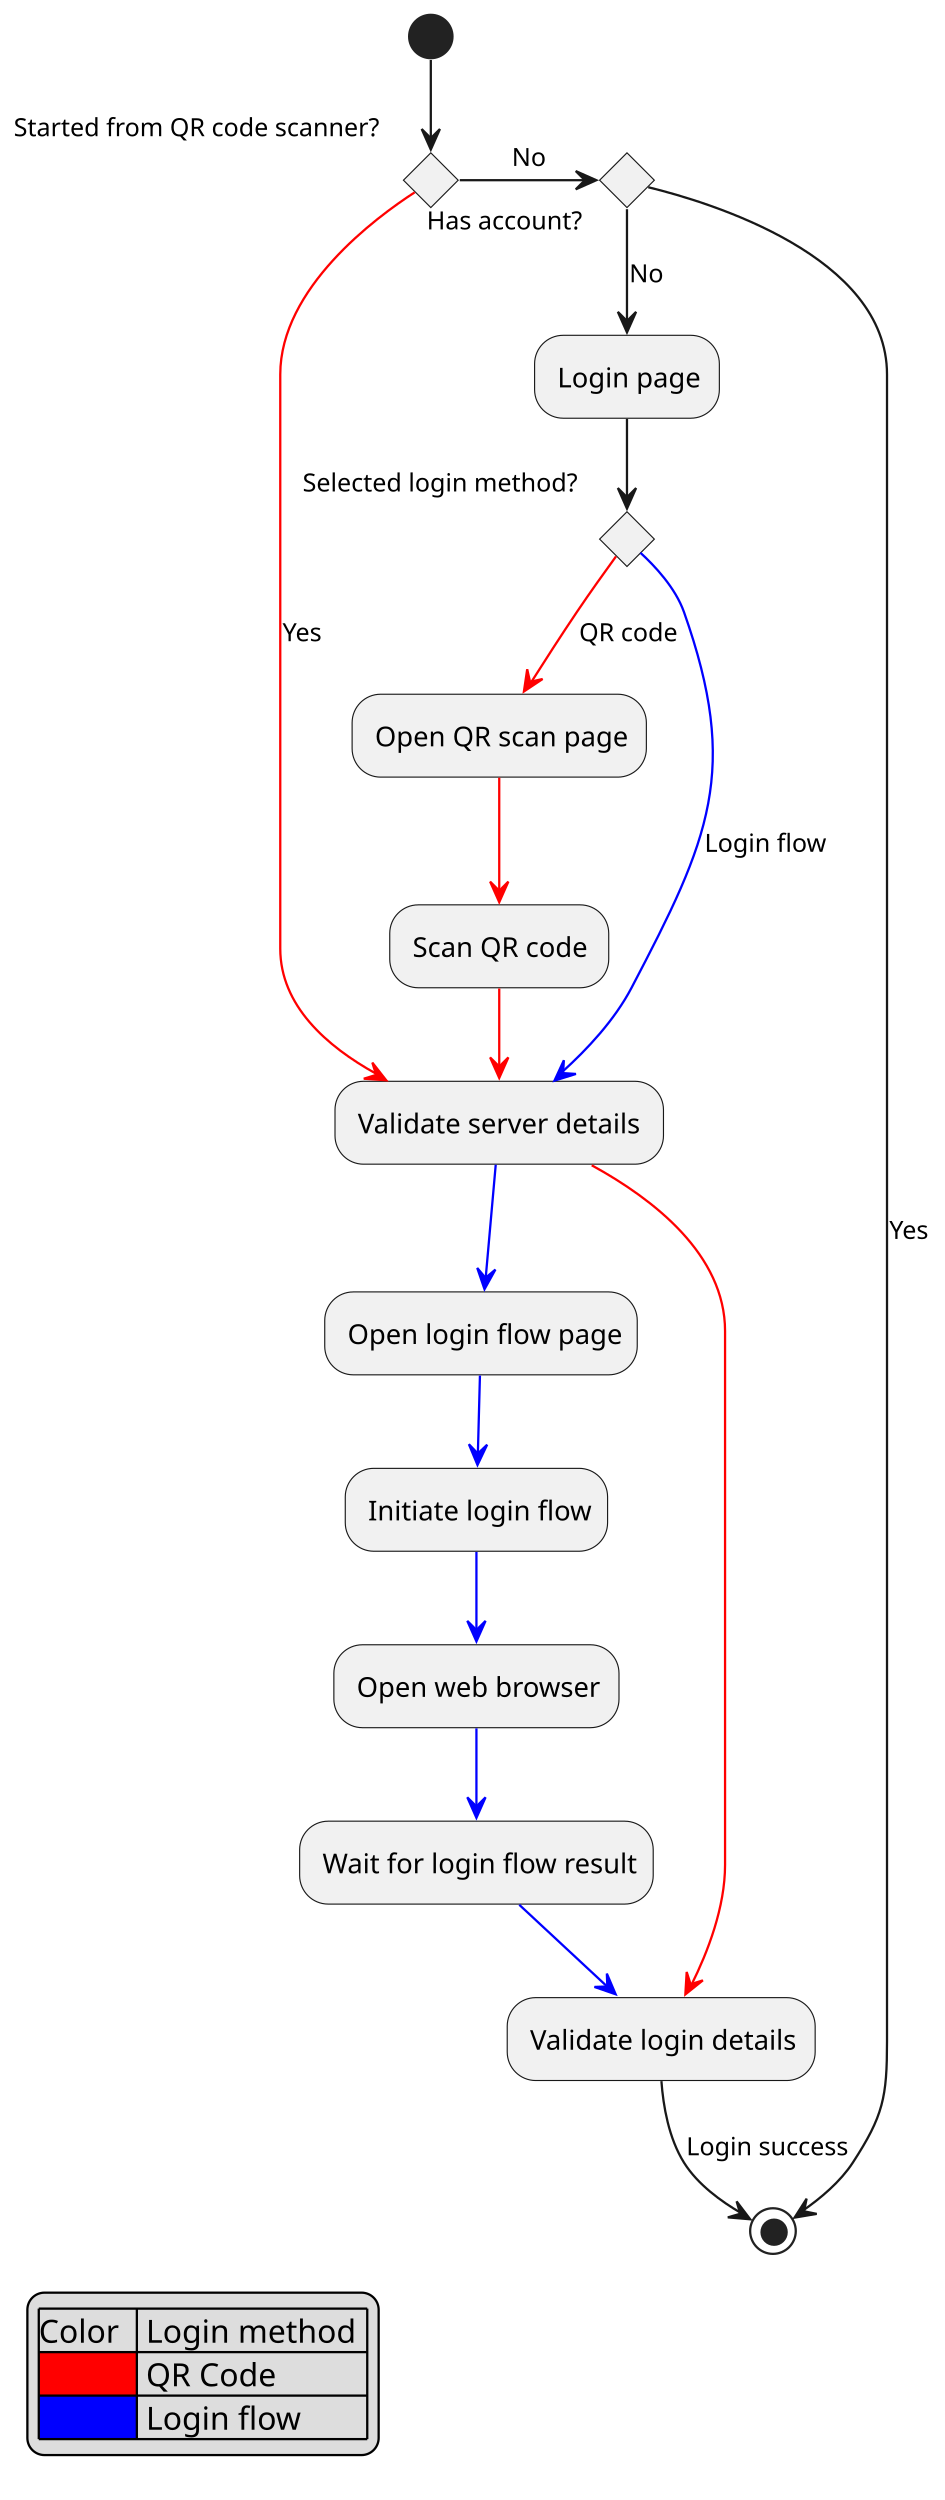
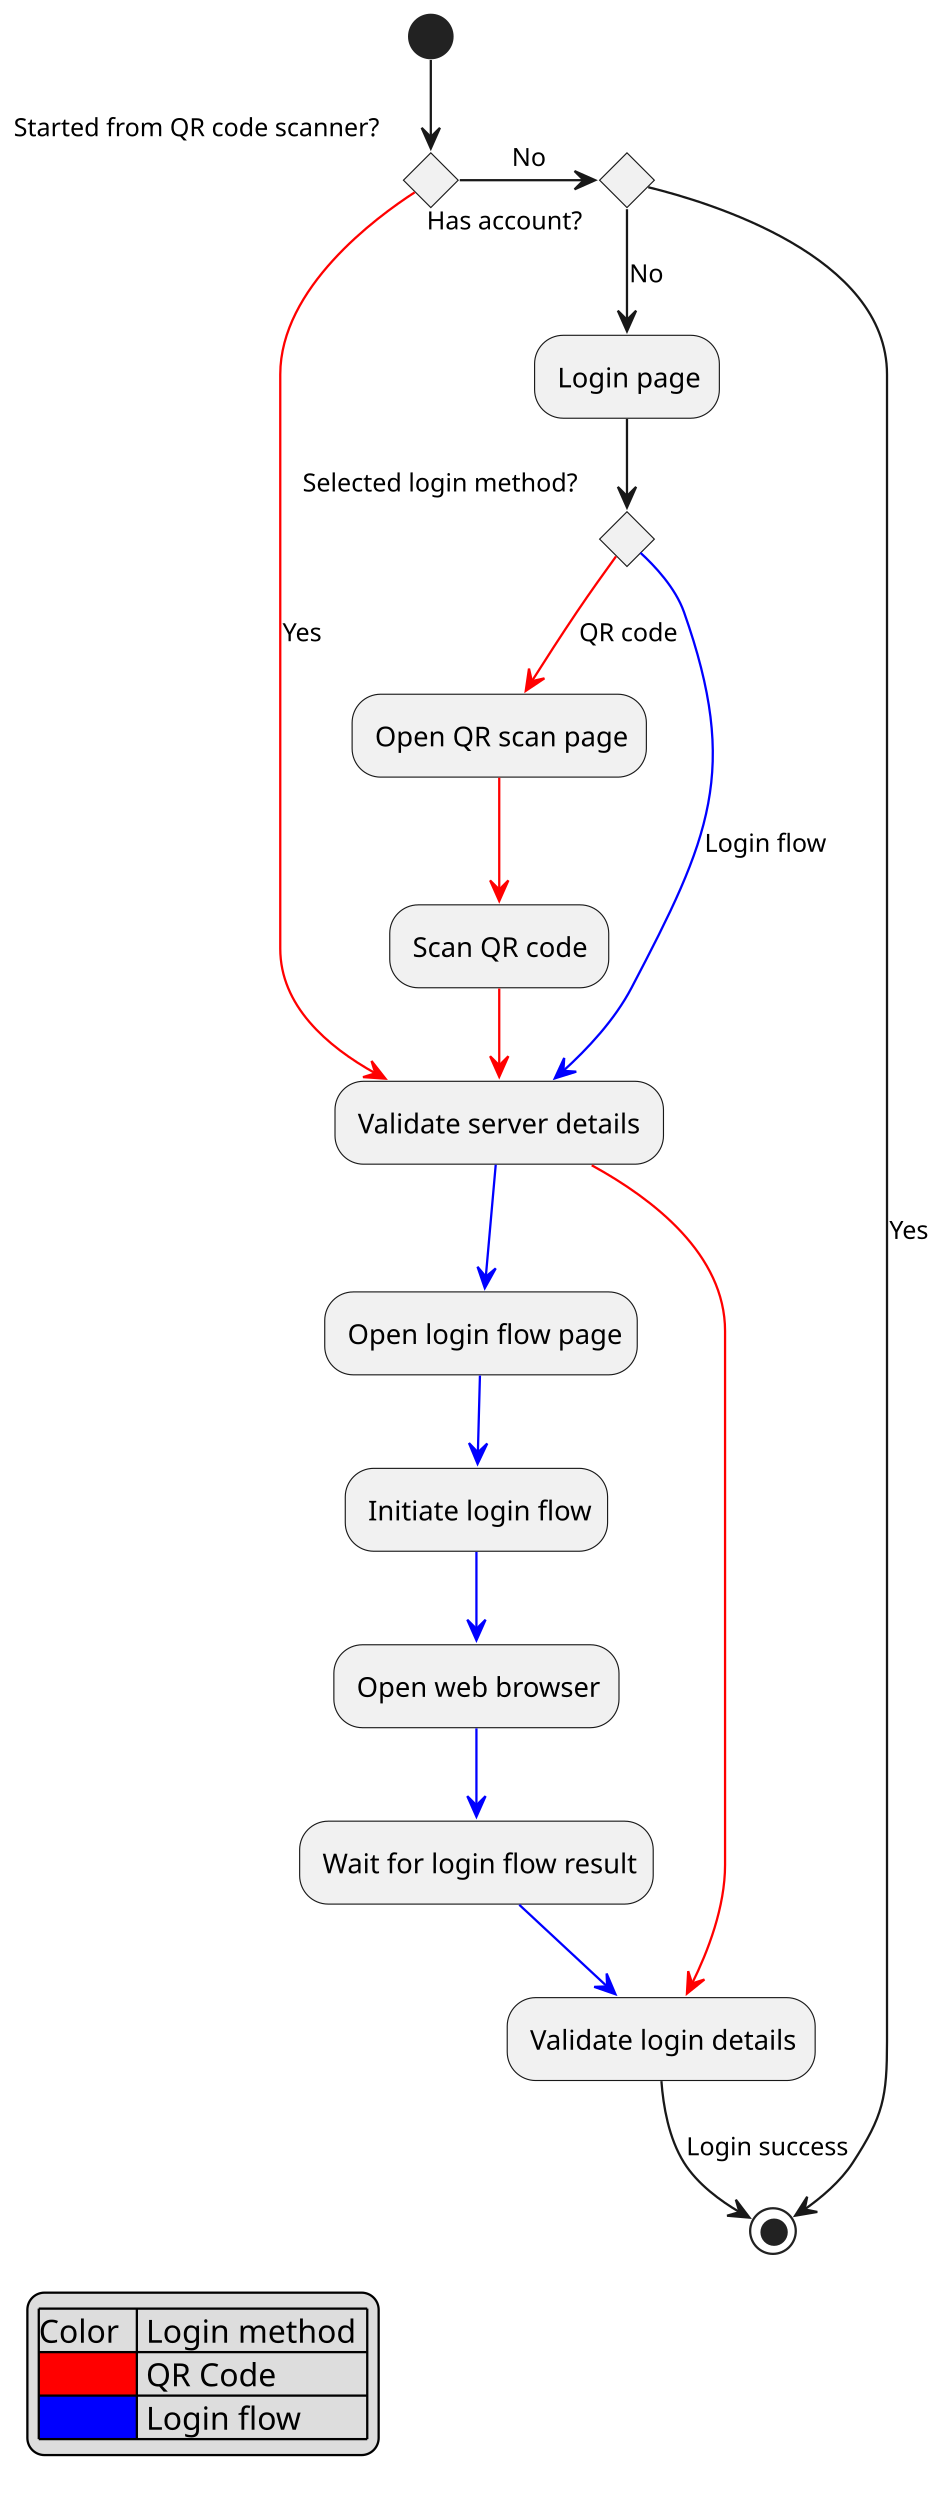
<svg xmlns="http://www.w3.org/2000/svg" contentStyleType="text/css" height="1096px" preserveAspectRatio="none" style="width:414px;height:1096px;background:#FFFFFF;" version="1.1" viewBox="0 0 414 1096" width="414px" zoomAndPan="magnify">
  <defs />
  <g>
    <ellipse cx="188.866" cy="16" fill="#222222" rx="10" ry="10" style="stroke:none;stroke-width:1.0;" />
    <g id="elem_#3">
      <polygon fill="#F1F1F1" points="188.866,67,200.866,79,188.866,91,176.866,79,188.866,67" style="stroke:#181818;stroke-width:0.5;" />
    </g>
    <rect fill="#F1F1F1" height="36.344" rx="12.5" ry="12.5" style="stroke:#181818;stroke-width:0.5;" width="144" x="146.866" y="474.04" />
    <text fill="#000000" font-family="sans-serif" font-size="12" lengthAdjust="spacing" textLength="124" x="156.866" y="496.868">Validate server details</text>
    <g id="elem_#8">
      <polygon fill="#F1F1F1" points="274.866,67,286.866,79,274.866,91,262.866,79,274.866,67" style="stroke:#181818;stroke-width:0.5;" />
    </g>
    <ellipse cx="338.866" cy="978.1" fill="none" rx="10" ry="10" style="stroke:#222222;stroke-width:1.0;" />
    <ellipse cx="339.366" cy="978.6" fill="#222222" rx="6" ry="6" style="stroke:none;stroke-width:1.0;" />
    <rect fill="#F1F1F1" height="36.344" rx="12.5" ry="12.5" style="stroke:#181818;stroke-width:0.5;" width="81" x="234.366" y="147" />
    <text fill="#000000" font-family="sans-serif" font-size="12" lengthAdjust="spacing" textLength="61" x="244.366" y="169.828">Login page</text>
    <g id="elem_#15">
      <polygon fill="#F1F1F1" points="274.866,224.35,286.866,236.35,274.866,248.35,262.866,236.35,274.866,224.35" style="stroke:#181818;stroke-width:0.5;" />
    </g>
    <rect fill="#F1F1F1" height="36.344" rx="12.5" ry="12.5" style="stroke:#181818;stroke-width:0.5;" width="137" x="142.366" y="566.38" />
    <text fill="#000000" font-family="sans-serif" font-size="12" lengthAdjust="spacing" textLength="117" x="152.366" y="589.208">Open login flow page</text>
    <rect fill="#F1F1F1" height="36.344" rx="12.5" ry="12.5" style="stroke:#181818;stroke-width:0.5;" width="115" x="151.366" y="643.72" />
    <text fill="#000000" font-family="sans-serif" font-size="12" lengthAdjust="spacing" textLength="95" x="161.366" y="666.548">Initiate login flow</text>
    <rect fill="#F1F1F1" height="36.344" rx="12.5" ry="12.5" style="stroke:#181818;stroke-width:0.5;" width="125" x="146.366" y="721.07" />
    <text fill="#000000" font-family="sans-serif" font-size="12" lengthAdjust="spacing" textLength="105" x="156.366" y="743.898">Open web browser</text>
    <rect fill="#F1F1F1" height="36.344" rx="12.5" ry="12.5" style="stroke:#181818;stroke-width:0.5;" width="155" x="131.366" y="798.41" />
    <text fill="#000000" font-family="sans-serif" font-size="12" lengthAdjust="spacing" textLength="135" x="141.366" y="821.238">Wait for login flow result</text>
    <rect fill="#F1F1F1" height="36.344" rx="12.5" ry="12.5" style="stroke:#181818;stroke-width:0.5;" width="135" x="222.366" y="875.76" />
    <text fill="#000000" font-family="sans-serif" font-size="12" lengthAdjust="spacing" textLength="115" x="232.366" y="898.588">Validate login details</text>
    <rect fill="#F1F1F1" height="36.344" rx="12.5" ry="12.5" style="stroke:#181818;stroke-width:0.5;" width="129" x="154.366" y="304.35" />
    <text fill="#000000" font-family="sans-serif" font-size="12" lengthAdjust="spacing" textLength="109" x="164.366" y="327.178">Open QR scan page</text>
    <rect fill="#F1F1F1" height="36.344" rx="12.5" ry="12.5" style="stroke:#181818;stroke-width:0.5;" width="96" x="170.866" y="396.69" />
    <text fill="#000000" font-family="sans-serif" font-size="12" lengthAdjust="spacing" textLength="76" x="180.866" y="419.518">Scan QR code</text>
    <g id="link_start_#3">
-       <path d="M188.866,26.27 C188.866,35.38 188.866,49.51 188.866,60.7 " fill="none" id="start-to-#3" style="stroke:#181818;stroke-width:1.0;" />
-       <polygon fill="#181818" points="188.866,65.57,192.866,56.57,188.866,60.57,184.866,56.57,188.866,65.57" style="stroke:#181818;stroke-width:1.0;" />
+       <path d="M188.866,26.27 C188.866,35.21 188.866,48.99 188.866,60.08 " fill="none" id="start-to-#3" style="stroke:#181818;stroke-width:1.0;" />
+       <polygon fill="#181818" points="188.866,65.05,192.866,56.05,188.866,60.05,184.866,56.05,188.866,65.05" style="stroke:#181818;stroke-width:1.0;" />
      <text fill="#000000" font-family="sans-serif" font-size="11" lengthAdjust="spacing" textLength="163" x="6" y="59.712">Started from QR code scanner?</text>
    </g>
    <g id="link_#3_Validate server details">
-       <path d="M181.806,84.32 C164.776,95.34 122.866,126.29 122.866,164.18 C122.866,164.18 122.866,164.18 122.866,415.86 C122.866,440.77 143.116,458.7 165.016,470.79 " fill="none" id="#3-to-Validate server details" style="stroke:#FF0000;stroke-width:1.0;" />
-       <polygon fill="#FF0000" points="169.306,473.59,163.231,465.837,164.889,471.246,159.481,472.904,169.306,473.59" style="stroke:#FF0000;stroke-width:1.0;" />
+       <path d="M181.806,84.32 C164.776,95.34 122.866,126.29 122.866,164.18 C122.866,164.18 122.866,164.18 122.866,415.86 C122.866,440.67 142.946,458.54 164.736,470.64 " fill="none" id="#3-to-Validate server details" style="stroke:#FF0000;stroke-width:1.0;" />
+       <polygon fill="#FF0000" points="168.966,472.88,162.881,465.136,164.546,470.542,159.14,472.207,168.966,472.88" style="stroke:#FF0000;stroke-width:1.0;" />
      <text fill="#000000" font-family="sans-serif" font-size="11" lengthAdjust="spacing" textLength="17" x="123.866" y="281.109">Yes</text>
    </g>
    <g id="link_#3_#8">
-       <path d="M201.556,79 C216.116,79 240.126,79 256.676,79 " fill="none" id="#3-to-#8" style="stroke:#181818;stroke-width:1.0;" />
-       <polygon fill="#181818" points="261.406,79,252.406,75,256.406,79,252.406,83,261.406,79" style="stroke:#181818;stroke-width:1.0;" />
+       <path d="M201.556,79 C215.996,79 239.706,79 256.236,79 " fill="none" id="#3-to-#8" style="stroke:#181818;stroke-width:1.0;" />
+       <polygon fill="#181818" points="260.886,79,251.886,75,255.886,79,251.886,83,260.886,79" style="stroke:#181818;stroke-width:1.0;" />
      <text fill="#000000" font-family="sans-serif" font-size="11" lengthAdjust="spacing" textLength="15" x="224.366" y="72.759">No</text>
      <text fill="#000000" font-family="sans-serif" font-size="11" lengthAdjust="spacing" textLength="68" x="187.069" y="100.57">Has account?</text>
    </g>
    <g id="link_#8_end">
-       <path d="M284.196,82.08 C311.426,88.74 388.866,112.27 388.866,164.18 C388.866,164.18 388.866,164.18 388.866,894.93 C388.866,919.48 387.256,927.52 373.866,948.1 C368.336,956.59 359.556,963.86 352.166,968.99 " fill="none" id="#8-to-end" style="stroke:#181818;stroke-width:1.0;" />
-       <polygon fill="#181818" points="348.336,972.2,358.047,970.559,352.502,969.436,353.625,963.892,348.336,972.2" style="stroke:#181818;stroke-width:1.0;" />
+       <path d="M284.196,82.08 C311.426,88.74 388.866,112.27 388.866,164.18 C388.866,164.18 388.866,164.18 388.866,894.93 C388.866,919.48 387.256,927.52 373.866,948.1 C368.446,956.43 359.896,963.58 352.596,968.7 " fill="none" id="#8-to-end" style="stroke:#181818;stroke-width:1.0;" />
+       <polygon fill="#181818" points="348.596,971.36,358.305,969.711,352.76,968.593,353.878,963.048,348.596,971.36" style="stroke:#181818;stroke-width:1.0;" />
      <text fill="#000000" font-family="sans-serif" font-size="11" lengthAdjust="spacing" textLength="17" x="389.866" y="543.139">Yes</text>
    </g>
    <g id="link_#8_Login page">
-       <path d="M274.866,91.71 C274.866,104.42 274.866,125.05 274.866,141.06 " fill="none" id="#8-to-Login page" style="stroke:#181818;stroke-width:1.0;" />
-       <polygon fill="#181818" points="274.866,145.72,278.866,136.72,274.866,140.72,270.866,136.72,274.866,145.72" style="stroke:#181818;stroke-width:1.0;" />
+       <path d="M274.866,91.71 C274.866,104.2 274.866,124.33 274.866,140.21 " fill="none" id="#8-to-Login page" style="stroke:#181818;stroke-width:1.0;" />
+       <polygon fill="#181818" points="274.866,145.21,278.866,136.21,274.866,140.21,270.866,136.21,274.866,145.21" style="stroke:#181818;stroke-width:1.0;" />
      <text fill="#000000" font-family="sans-serif" font-size="11" lengthAdjust="spacing" textLength="15" x="275.866" y="123.759">No</text>
    </g>
    <g id="link_Login page_#15">
-       <path d="M274.866,183.63 C274.866,194.2 274.866,207.63 274.866,218.16 " fill="none" id="Login page-to-#15" style="stroke:#181818;stroke-width:1.0;" />
-       <polygon fill="#181818" points="274.866,222.97,278.866,213.97,274.866,217.97,270.866,213.97,274.866,222.97" style="stroke:#181818;stroke-width:1.0;" />
+       <path d="M274.866,183.63 C274.866,194 274.866,207.13 274.866,217.56 " fill="none" id="Login page-to-#15" style="stroke:#181818;stroke-width:1.0;" />
+       <polygon fill="#181818" points="274.866,222.46,278.866,213.46,274.866,217.46,270.866,213.46,274.866,222.46" style="stroke:#181818;stroke-width:1.0;" />
      <text fill="#000000" font-family="sans-serif" font-size="11" lengthAdjust="spacing" textLength="122" x="132.659" y="215.472">Selected login method?</text>
    </g>
    <g id="link_#15_Validate server details">
-       <path d="M280.766,242.34 C286.896,247.94 296.096,257.65 299.866,268.35 C324.466,338.04 311.186,367.58 276.866,433.04 C269.496,447.08 257.586,459.91 246.466,469.92 " fill="none" id="#15-to-Validate server details" style="stroke:#0000FF;stroke-width:1.0;" />
-       <polygon fill="#0000FF" points="243.086,473.75,252.487,470.816,246.842,470.45,247.208,464.805,243.086,473.75" style="stroke:#0000FF;stroke-width:1.0;" />
+       <path d="M280.766,242.34 C286.896,247.94 296.096,257.65 299.866,268.35 C324.466,338.04 311.186,367.58 276.866,433.04 C269.566,446.96 257.796,459.68 246.756,469.65 " fill="none" id="#15-to-Validate server details" style="stroke:#0000FF;stroke-width:1.0;" />
+       <polygon fill="#0000FF" points="243.226,472.75,252.627,469.816,246.982,469.45,247.348,463.805,243.226,472.75" style="stroke:#0000FF;stroke-width:1.0;" />
      <text fill="#000000" font-family="sans-serif" font-size="11" lengthAdjust="spacing" textLength="56" x="308.866" y="373.449">Login flow</text>
    </g>
    <g id="link_Validate server details_Open login flow page">
-       <path d="M217.326,510.63 C216.076,524.75 214.296,544.78 212.926,560.28 " fill="none" id="Validate server details-to-Open login flow page" style="stroke:#0000FF;stroke-width:1.0;" />
-       <polygon fill="#0000FF" points="212.406,565.19,217.188,556.58,212.849,560.21,209.22,555.871,212.406,565.19" style="stroke:#0000FF;stroke-width:1.0;" />
+       <path d="M217.326,510.63 C216.086,524.62 214.326,544.43 212.966,559.87 " fill="none" id="Validate server details-to-Open login flow page" style="stroke:#0000FF;stroke-width:1.0;" />
+       <polygon fill="#0000FF" points="212.536,564.68,217.316,556.069,212.978,559.7,209.348,555.361,212.536,564.68" style="stroke:#0000FF;stroke-width:1.0;" />
    </g>
    <g id="link_Open login flow page_Initiate login flow">
-       <path d="M210.406,603.03 C210.136,613.22 209.786,626.22 209.496,637.32 " fill="none" id="Open login flow page-to-Initiate login flow" style="stroke:#0000FF;stroke-width:1.0;" />
-       <polygon fill="#0000FF" points="209.336,642.25,213.566,633.356,209.464,637.252,205.568,633.15,209.336,642.25" style="stroke:#0000FF;stroke-width:1.0;" />
+       <path d="M210.406,603.03 C210.136,613.13 209.796,625.98 209.496,637.01 " fill="none" id="Open login flow page-to-Initiate login flow" style="stroke:#0000FF;stroke-width:1.0;" />
+       <polygon fill="#0000FF" points="209.376,641.74,213.606,632.846,209.504,636.742,205.608,632.64,209.376,641.74" style="stroke:#0000FF;stroke-width:1.0;" />
    </g>
    <g id="link_Initiate login flow_Open web browser">
-       <path d="M208.866,680.37 C208.866,690.57 208.866,703.57 208.866,714.66 " fill="none" id="Initiate login flow-to-Open web browser" style="stroke:#0000FF;stroke-width:1.0;" />
-       <polygon fill="#0000FF" points="208.866,719.6,212.866,710.6,208.866,714.6,204.866,710.6,208.866,719.6" style="stroke:#0000FF;stroke-width:1.0;" />
+       <path d="M208.866,680.37 C208.866,690.47 208.866,703.33 208.866,714.35 " fill="none" id="Initiate login flow-to-Open web browser" style="stroke:#0000FF;stroke-width:1.0;" />
+       <polygon fill="#0000FF" points="208.866,719.09,212.866,710.09,208.866,714.09,204.866,710.09,208.866,719.09" style="stroke:#0000FF;stroke-width:1.0;" />
    </g>
    <g id="link_Open web browser_Wait for login flow result">
-       <path d="M208.866,757.71 C208.866,767.91 208.866,780.91 208.866,792.01 " fill="none" id="Open web browser-to-Wait for login flow result" style="stroke:#0000FF;stroke-width:1.0;" />
-       <polygon fill="#0000FF" points="208.866,796.94,212.866,787.94,208.866,791.94,204.866,787.94,208.866,796.94" style="stroke:#0000FF;stroke-width:1.0;" />
+       <path d="M208.866,757.71 C208.866,767.82 208.866,780.67 208.866,791.7 " fill="none" id="Open web browser-to-Wait for login flow result" style="stroke:#0000FF;stroke-width:1.0;" />
+       <polygon fill="#0000FF" points="208.866,796.43,212.866,787.43,208.866,791.43,204.866,787.43,208.866,796.43" style="stroke:#0000FF;stroke-width:1.0;" />
    </g>
    <g id="link_Wait for login flow result_Validate login details">
-       <path d="M227.656,835.06 C239.326,845.92 254.416,859.95 266.806,871.48 " fill="none" id="Wait for login flow result-to-Validate login details" style="stroke:#0000FF;stroke-width:1.0;" />
-       <polygon fill="#0000FF" points="269.896,874.29,266.047,865.224,266.241,870.878,260.587,871.072,269.896,874.29" style="stroke:#0000FF;stroke-width:1.0;" />
+       <path d="M227.656,835.06 C239.126,845.73 253.886,859.46 266.156,870.88 " fill="none" id="Wait for login flow result-to-Validate login details" style="stroke:#0000FF;stroke-width:1.0;" />
+       <polygon fill="#0000FF" points="269.796,874.26,265.947,865.194,266.141,870.848,260.487,871.042,269.796,874.26" style="stroke:#0000FF;stroke-width:1.0;" />
    </g>
    <g id="link_#15_Open QR scan page">
-       <path d="M270.056,243.93 C265.526,250.17 258.616,259.81 252.866,268.35 C246.086,278.41 238.816,289.71 232.736,299.3 " fill="none" id="#15-to-Open QR scan page" style="stroke:#FF0000;stroke-width:1.0;" />
-       <polygon fill="#FF0000" points="229.686,303.14,237.883,297.68,232.363,298.917,231.126,293.397,229.686,303.14" style="stroke:#FF0000;stroke-width:1.0;" />
+       <path d="M270.056,243.93 C265.526,250.17 258.616,259.81 252.866,268.35 C246.216,278.22 239.076,289.29 233.076,298.77 " fill="none" id="#15-to-Open QR scan page" style="stroke:#FF0000;stroke-width:1.0;" />
+       <polygon fill="#FF0000" points="230.486,302.86,238.674,297.388,233.156,298.633,231.911,293.115,230.486,302.86" style="stroke:#FF0000;stroke-width:1.0;" />
      <text fill="#000000" font-family="sans-serif" font-size="11" lengthAdjust="spacing" textLength="44" x="253.866" y="281.109">QR code</text>
    </g>
    <g id="link_Open QR scan page_Scan QR code">
-       <path d="M218.866,340.94 C218.866,355.06 218.866,375.09 218.866,390.59 " fill="none" id="Open QR scan page-to-Scan QR code" style="stroke:#FF0000;stroke-width:1.0;" />
-       <polygon fill="#FF0000" points="218.866,395.5,222.866,386.5,218.866,390.5,214.866,386.5,218.866,395.5" style="stroke:#FF0000;stroke-width:1.0;" />
+       <path d="M218.866,340.94 C218.866,354.94 218.866,374.74 218.866,390.18 " fill="none" id="Open QR scan page-to-Scan QR code" style="stroke:#FF0000;stroke-width:1.0;" />
+       <polygon fill="#FF0000" points="218.866,394.98,222.866,385.98,218.866,389.98,214.866,385.98,218.866,394.98" style="stroke:#FF0000;stroke-width:1.0;" />
    </g>
    <g id="link_Scan QR code_Validate server details">
-       <path d="M218.866,433.34 C218.866,443.54 218.866,456.53 218.866,467.63 " fill="none" id="Scan QR code-to-Validate server details" style="stroke:#FF0000;stroke-width:1.0;" />
-       <polygon fill="#FF0000" points="218.866,472.57,222.866,463.57,218.866,467.57,214.866,463.57,218.866,472.57" style="stroke:#FF0000;stroke-width:1.0;" />
+       <path d="M218.866,433.34 C218.866,443.44 218.866,456.29 218.866,467.32 " fill="none" id="Scan QR code-to-Validate server details" style="stroke:#FF0000;stroke-width:1.0;" />
+       <polygon fill="#FF0000" points="218.866,472.05,222.866,463.05,218.866,467.05,214.866,463.05,218.866,472.05" style="stroke:#FF0000;stroke-width:1.0;" />
    </g>
    <g id="link_Validate server details_Validate login details">
-       <path d="M259.416,510.87 C286.756,525.82 317.866,550.16 317.866,583.55 C317.866,583.55 317.866,583.55 317.866,817.58 C317.866,836.1 310.346,855.67 303.096,870.22 " fill="none" id="Validate server details-to-Validate login details" style="stroke:#FF0000;stroke-width:1.0;" />
-       <polygon fill="#FF0000" points="300.456,874.34,308.146,868.186,302.754,869.9,301.041,864.509,300.456,874.34" style="stroke:#FF0000;stroke-width:1.0;" />
+       <path d="M259.416,510.87 C286.756,525.82 317.866,550.16 317.866,583.55 C317.866,583.55 317.866,583.55 317.866,817.58 C317.866,835.94 310.476,855.32 303.286,869.83 " fill="none" id="Validate server details-to-Validate login details" style="stroke:#FF0000;stroke-width:1.0;" />
+       <polygon fill="#FF0000" points="301.146,873.99,308.82,867.817,303.433,869.544,301.706,864.157,301.146,873.99" style="stroke:#FF0000;stroke-width:1.0;" />
    </g>
    <g id="link_Validate login details_end">
-       <path d="M289.966,912.37 C290.766,923.36 293.196,937.43 299.866,948.1 C305.866,957.7 316.286,965.2 324.846,970.17 " fill="none" id="Validate login details-to-end" style="stroke:#181818;stroke-width:1.0;" />
-       <polygon fill="#181818" points="328.886,972.93,322.93,965.086,324.505,970.519,319.072,972.094,328.886,972.93" style="stroke:#181818;stroke-width:1.0;" />
+       <path d="M289.966,912.37 C290.766,923.36 293.196,937.43 299.866,948.1 C305.756,957.52 315.896,964.92 324.366,969.88 " fill="none" id="Validate login details-to-end" style="stroke:#181818;stroke-width:1.0;" />
+       <polygon fill="#181818" points="328.556,972.2,322.6,964.356,324.175,969.789,318.742,971.364,328.556,972.2" style="stroke:#181818;stroke-width:1.0;" />
      <text fill="#000000" font-family="sans-serif" font-size="11" lengthAdjust="spacing" textLength="71" x="300.866" y="944.859">Login success</text>
    </g>
    <rect fill="#DDDDDD" height="71.204" id="_legend" rx="7.5" ry="7.5" style="stroke:#000000;stroke-width:1.0;" width="154" x="12" y="1005.1" />
    <text fill="#000000" font-family="sans-serif" font-size="14" lengthAdjust="spacing" textLength="35" x="17" y="1027.066">Color</text>
    <text fill="#000000" font-family="sans-serif" font-size="14" lengthAdjust="spacing" textLength="93" x="64" y="1027.066">Login method</text>
    <rect fill="#FF0000" height="19.068" style="stroke:none;stroke-width:1.0;" width="43" x="17" y="1031.168" />
    <text fill="#000000" font-family="sans-serif" font-size="14" lengthAdjust="spacing" textLength="4" x="17" y="1046.134"> </text>
    <text fill="#000000" font-family="sans-serif" font-size="14" lengthAdjust="spacing" textLength="58" x="64" y="1046.134">QR Code</text>
    <rect fill="#0000FF" height="19.068" style="stroke:none;stroke-width:1.0;" width="43" x="17" y="1050.236" />
    <text fill="#000000" font-family="sans-serif" font-size="14" lengthAdjust="spacing" textLength="4" x="17" y="1065.202"> </text>
    <text fill="#000000" font-family="sans-serif" font-size="14" lengthAdjust="spacing" textLength="69" x="64" y="1065.202">Login flow</text>
    <line style="stroke:#000000;stroke-width:1.0;" x1="17" x2="161" y1="1012.1" y2="1012.1" />
    <line style="stroke:#000000;stroke-width:1.0;" x1="17" x2="161" y1="1031.168" y2="1031.168" />
    <line style="stroke:#000000;stroke-width:1.0;" x1="17" x2="161" y1="1050.236" y2="1050.236" />
    <line style="stroke:#000000;stroke-width:1.0;" x1="17" x2="161" y1="1069.304" y2="1069.304" />
    <line style="stroke:#000000;stroke-width:1.0;" x1="17" x2="17" y1="1012.1" y2="1069.304" />
    <line style="stroke:#000000;stroke-width:1.0;" x1="60" x2="60" y1="1012.1" y2="1069.304" />
    <line style="stroke:#000000;stroke-width:1.0;" x1="161" x2="161" y1="1012.1" y2="1069.304" />
  </g>
</svg>
